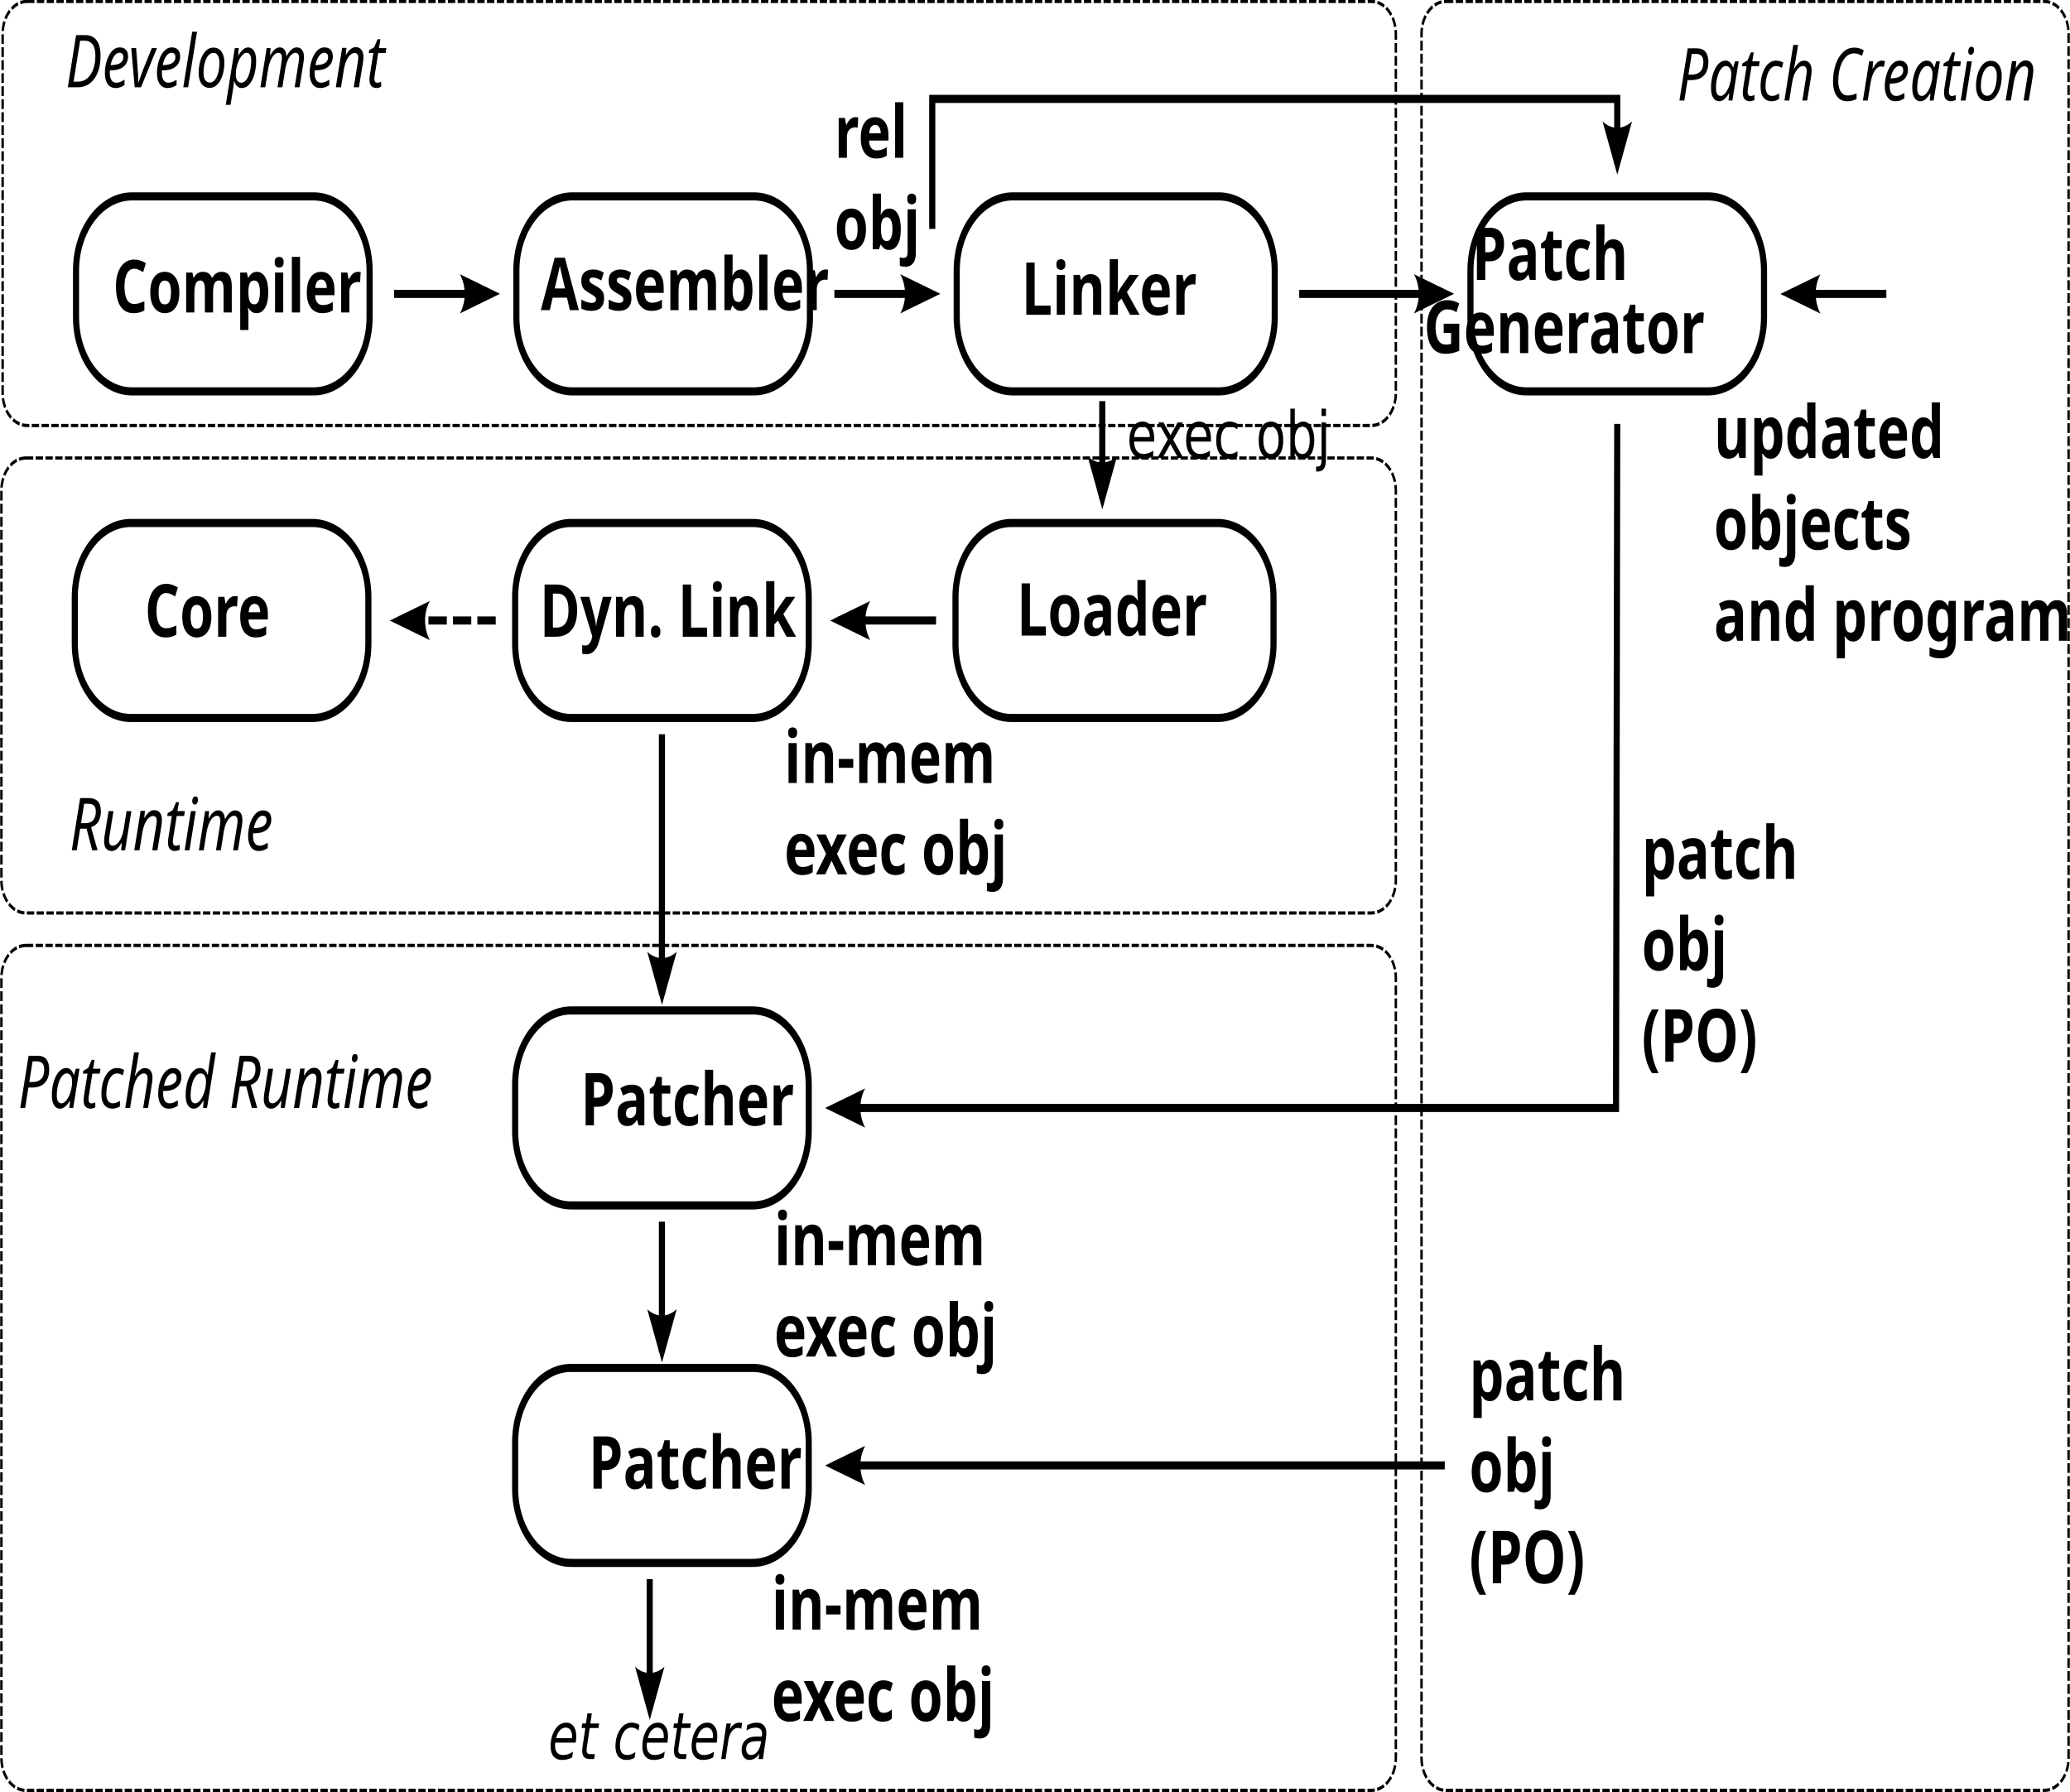
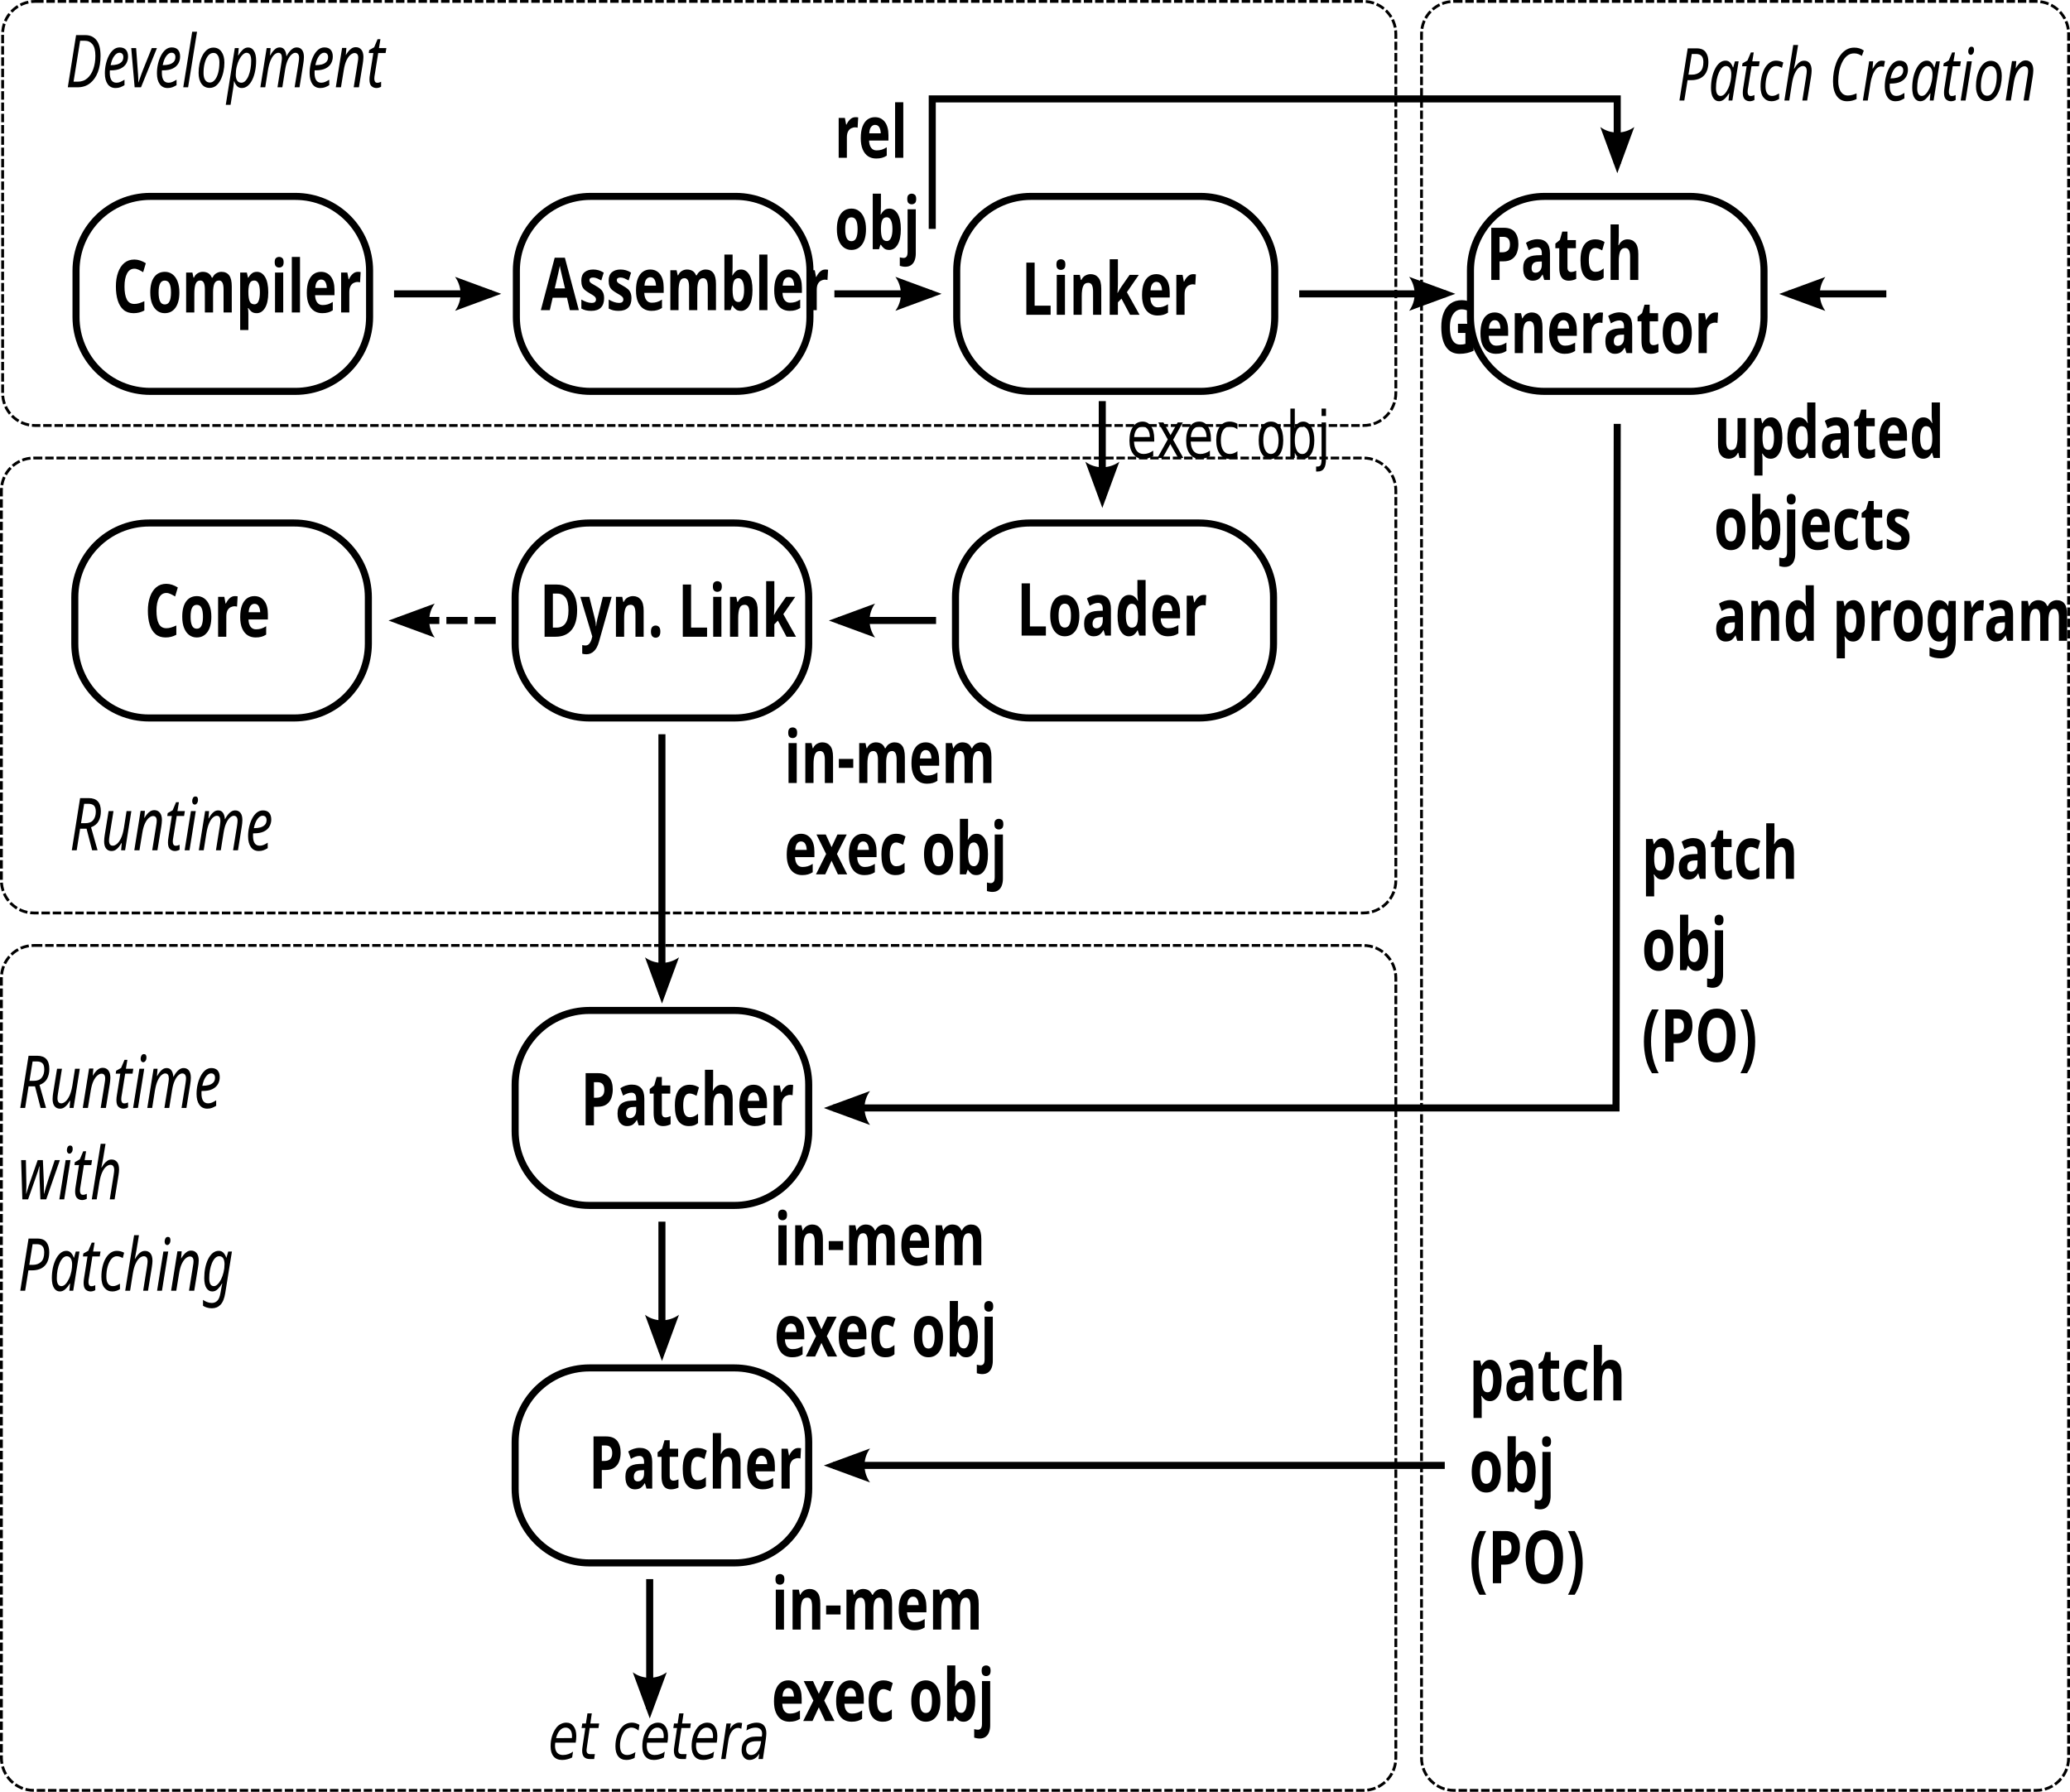
<svg xmlns="http://www.w3.org/2000/svg" width="609.452" height="527.479" id="svg2" version="1.1">
  <defs id="defs4">
    <marker orient="auto" refY="0" refX="0" id="Arrow2Mend" style="overflow:visible">
      <path id="path4203" style="font-size:12px;fill-rule:evenodd;stroke-width:0.625;stroke-linejoin:round" d="M 8.719,4.034 -2.207,0.016 8.719,-4.002 c -1.745,2.372 -1.735,5.617 -6e-7,8.035 z" transform="scale(-0.6,-0.6)" />
    </marker>
    <marker orient="auto" refY="0" refX="0" id="Arrow2Send" style="overflow:visible">
      <path id="path4209" style="font-size:12px;fill-rule:evenodd;stroke-width:0.625;stroke-linejoin:round" d="M 8.719,4.034 -2.207,0.016 8.719,-4.002 c -1.745,2.372 -1.735,5.617 -6e-7,8.035 z" transform="matrix(-0.3,0,0,-0.3,0.69,0)" />
    </marker>
    <marker orient="auto" refY="0" refX="0" id="Arrow2Lend" style="overflow:visible">
      <path id="path4197" style="font-size:12px;fill-rule:evenodd;stroke-width:0.625;stroke-linejoin:round" d="M 8.719,4.034 -2.207,0.016 8.719,-4.002 c -1.745,2.372 -1.735,5.617 -6e-7,8.035 z" transform="matrix(-1.1,0,0,-1.1,-1.1,0)" />
    </marker>
    <marker orient="auto" refY="0" refX="0" id="Arrow1Lend" style="overflow:visible">
      <path id="path4179" d="M 0,0 5,-5 -12.5,0 5,5 0,0 z" style="fill-rule:evenodd;stroke:#000000;stroke-width:1pt;marker-start:none" transform="matrix(-0.8,0,0,-0.8,-10,0)" />
    </marker>
    <marker orient="auto" refY="0" refX="0" id="Arrow2Mend-1" style="overflow:visible">
      <path id="path4203-4" style="font-size:12px;fill-rule:evenodd;stroke-width:0.625;stroke-linejoin:round" d="M 8.719,4.034 -2.207,0.016 8.719,-4.002 c -1.745,2.372 -1.735,5.617 -6e-7,8.035 z" transform="scale(-0.6,-0.6)" />
    </marker>
    <marker orient="auto" refY="0" refX="0" id="Arrow2Mend-0" style="overflow:visible">
      <path id="path4203-1" style="font-size:12px;fill-rule:evenodd;stroke-width:0.625;stroke-linejoin:round" d="M 8.719,4.034 -2.207,0.016 8.719,-4.002 c -1.745,2.372 -1.735,5.617 -6e-7,8.035 z" transform="scale(-0.6,-0.6)" />
    </marker>
    <marker orient="auto" refY="0" refX="0" id="marker5233" style="overflow:visible">
      <path id="path5235" style="font-size:12px;fill-rule:evenodd;stroke-width:0.625;stroke-linejoin:round" d="M 8.719,4.034 -2.207,0.016 8.719,-4.002 c -1.745,2.372 -1.735,5.617 -6e-7,8.035 z" transform="scale(-0.6,-0.6)" />
    </marker>
    <marker orient="auto" refY="0" refX="0" id="Arrow2Mend-4" style="overflow:visible">
      <path id="path4203-6" style="font-size:12px;fill-rule:evenodd;stroke-width:0.625;stroke-linejoin:round" d="M 8.719,4.034 -2.207,0.016 8.719,-4.002 c -1.745,2.372 -1.735,5.617 -6e-7,8.035 z" transform="scale(-0.6,-0.6)" />
    </marker>
    <marker orient="auto" refY="0" refX="0" id="Arrow2Mend-12" style="overflow:visible">
      <path id="path4203-14" style="font-size:12px;fill-rule:evenodd;stroke-width:0.625;stroke-linejoin:round" d="M 8.719,4.034 -2.207,0.016 8.719,-4.002 c -1.745,2.372 -1.735,5.617 -6e-7,8.035 z" transform="scale(-0.6,-0.6)" />
    </marker>
    <marker orient="auto" refY="0" refX="0" id="marker5367" style="overflow:visible">
      <path id="path5369" style="font-size:12px;fill-rule:evenodd;stroke-width:0.625;stroke-linejoin:round" d="M 8.719,4.034 -2.207,0.016 8.719,-4.002 c -1.745,2.372 -1.735,5.617 -6e-7,8.035 z" transform="scale(-0.6,-0.6)" />
    </marker>
    <marker orient="auto" refY="0" refX="0" id="Arrow2Mend-8" style="overflow:visible">
      <path id="path4203-3" style="font-size:12px;fill-rule:evenodd;stroke-width:0.625;stroke-linejoin:round" d="M 8.719,4.034 -2.207,0.016 8.719,-4.002 c -1.745,2.372 -1.735,5.617 -6e-7,8.035 z" transform="scale(-0.6,-0.6)" />
    </marker>
    <marker orient="auto" refY="0" refX="0" id="Arrow2Mend-6" style="overflow:visible">
      <path id="path4203-8" style="font-size:12px;fill-rule:evenodd;stroke-width:0.625;stroke-linejoin:round" d="M 8.719,4.034 -2.207,0.016 8.719,-4.002 c -1.745,2.372 -1.735,5.617 -6e-7,8.035 z" transform="scale(-0.6,-0.6)" />
    </marker>
    <marker orient="auto" refY="0" refX="0" id="Arrow2Mend-63" style="overflow:visible">
      <path id="path4203-65" style="font-size:12px;fill-rule:evenodd;stroke-width:0.625;stroke-linejoin:round" d="M 8.719,4.034 -2.207,0.016 8.719,-4.002 c -1.745,2.372 -1.735,5.617 -6e-7,8.035 z" transform="scale(-0.6,-0.6)" />
    </marker>
    <marker orient="auto" refY="0" refX="0" id="Arrow2Mend-60" style="overflow:visible">
      <path id="path4203-46" style="font-size:12px;fill-rule:evenodd;stroke-width:0.625;stroke-linejoin:round" d="M 8.719,4.034 -2.207,0.016 8.719,-4.002 c -1.745,2.372 -1.735,5.617 -6e-7,8.035 z" transform="scale(-0.6,-0.6)" />
    </marker>
    <marker orient="auto" refY="0" refX="0" id="Arrow2Mend-08" style="overflow:visible">
      <path id="path4203-2" style="font-size:12px;fill-rule:evenodd;stroke-width:0.625;stroke-linejoin:round" d="M 8.719,4.034 -2.207,0.016 8.719,-4.002 c -1.745,2.372 -1.735,5.617 -6e-7,8.035 z" transform="scale(-0.6,-0.6)" />
    </marker>
    <marker orient="auto" refY="0" refX="0" id="Arrow2Mend-41" style="overflow:visible">
      <path id="path4203-64" style="font-size:12px;fill-rule:evenodd;stroke-width:0.625;stroke-linejoin:round" d="M 8.719,4.034 -2.207,0.016 8.719,-4.002 c -1.745,2.372 -1.735,5.617 -6e-7,8.035 z" transform="scale(-0.6,-0.6)" />
    </marker>
    <marker orient="auto" refY="0" refX="0" id="Arrow2Mend-46" style="overflow:visible">
      <path id="path4203-11" style="font-size:12px;fill-rule:evenodd;stroke-width:0.625;stroke-linejoin:round" d="M 8.719,4.034 -2.207,0.016 8.719,-4.002 c -1.745,2.372 -1.735,5.617 -6e-7,8.035 z" transform="scale(-0.6,-0.6)" />
    </marker>
    <marker orient="auto" refY="0" refX="0" id="Arrow2Mend-15" style="overflow:visible">
      <path id="path4203-7" style="font-size:12px;fill-rule:evenodd;stroke-width:0.625;stroke-linejoin:round" d="M 8.719,4.034 -2.207,0.016 8.719,-4.002 c -1.745,2.372 -1.735,5.617 -6e-7,8.035 z" transform="scale(-0.6,-0.6)" />
    </marker>
  </defs>
  <g id="layer1" transform="translate(41.41505,-526.2981)">
-     <g id="g6827" transform="matrix(0.3601312,0,0,0.4783369,-26.23462,549.5001)">
-       <rect ry="45.714" y="72.362" x="20" height="120" width="240" id="rect2818" style="fill:none;stroke:#000000;stroke-width:5;stroke-linecap:butt;stroke-linejoin:miter;stroke-miterlimit:4;stroke-opacity:1;stroke-dasharray:none" />
-       <text id="text3592" y="143.791" x="50" style="font-size:45px;font-style:normal;font-variant:normal;font-weight:bold;font-stretch:normal;text-align:start;line-height:100%;writing-mode:lr-tb;text-anchor:start;fill:#000000;fill-opacity:1;stroke:none;font-family:cmr10;-inkscape-font-specification:cmr10 Bold" xml:space="preserve">
-         <tspan y="143.791" x="50" id="tspan3594">Compiler</tspan>
-       </text>
-       <rect ry="45.714" y="72.362" x="380" height="120" width="240" id="rect2818-4" style="fill:none;stroke:#000000;stroke-width:5;stroke-linecap:butt;stroke-linejoin:miter;stroke-miterlimit:4;stroke-opacity:1;stroke-dasharray:none" />
-       <text id="text3592-8" y="142.362" x="400" style="font-size:45px;font-style:normal;font-variant:normal;font-weight:bold;font-stretch:normal;text-align:start;line-height:100%;writing-mode:lr-tb;text-anchor:start;fill:#000000;fill-opacity:1;stroke:none;font-family:cmr10;-inkscape-font-specification:cmr10 Bold" xml:space="preserve">
-         <tspan y="142.362" x="400" id="tspan3594-4">Assembler</tspan>
-       </text>
-       <rect ry="45.714" y="72.362" x="740" height="120" width="260" id="rect2818-4-5" style="fill:none;stroke:#000000;stroke-width:5;stroke-linecap:butt;stroke-linejoin:miter;stroke-miterlimit:4;stroke-opacity:1;stroke-dasharray:none" />
-       <text id="text3592-8-4" y="145.219" x="792.857" style="font-size:45px;font-style:normal;font-variant:normal;font-weight:bold;font-stretch:normal;text-align:start;line-height:100%;writing-mode:lr-tb;text-anchor:start;fill:#000000;fill-opacity:1;stroke:none;font-family:cmr10;-inkscape-font-specification:cmr10 Bold" xml:space="preserve">
-         <tspan y="145.219" x="792.857" id="tspan3594-4-9">Linker</tspan>
-       </text>
-       <path id="path4171" d="m 280,132.362 c 80,0 80,0 80,0" style="fill:none;stroke:#000000;stroke-width:5;stroke-linecap:butt;stroke-linejoin:miter;stroke-miterlimit:4;stroke-opacity:1;stroke-dasharray:none;marker-end:url(#Arrow2Mend)" />
-       <path id="path4171-9" d="m 640,132.362 c 80,0 80,0 80,0" style="fill:none;stroke:#000000;stroke-width:5;stroke-linecap:butt;stroke-linejoin:miter;stroke-miterlimit:4;stroke-opacity:1;stroke-dasharray:none;marker-end:url(#Arrow2Mend)" />
-       <rect ry="45.714" y="273.362" x="19" height="120" width="240" id="rect2818-6" style="fill:none;stroke:#000000;stroke-width:5;stroke-linecap:butt;stroke-linejoin:miter;stroke-miterlimit:4;stroke-opacity:1;stroke-dasharray:none" />
-       <text id="text3592-0" y="343.362" x="76.143" style="font-size:45px;font-style:normal;font-variant:normal;font-weight:bold;font-stretch:normal;text-align:start;line-height:100%;writing-mode:lr-tb;text-anchor:start;fill:#000000;fill-opacity:1;stroke:none;font-family:cmr10;-inkscape-font-specification:cmr10 Bold" xml:space="preserve">
-         <tspan y="343.362" x="76.143" id="tspan3594-2">Core</tspan>
-       </text>
-       <rect ry="45.714" y="273.362" x="379" height="120" width="240" id="rect2818-4-8" style="fill:none;stroke:#000000;stroke-width:5;stroke-linecap:butt;stroke-linejoin:miter;stroke-miterlimit:4;stroke-opacity:1;stroke-dasharray:none" />
-       <text id="text3592-8-8" y="343.362" x="399" style="font-size:45px;font-style:normal;font-variant:normal;font-weight:bold;font-stretch:normal;text-align:start;line-height:100%;writing-mode:lr-tb;text-anchor:start;fill:#000000;fill-opacity:1;stroke:none;font-family:cmr10;-inkscape-font-specification:cmr10 Bold" xml:space="preserve">
-         <tspan y="343.362" x="399" id="tspan3594-4-4">Dyn. Link</tspan>
-       </text>
-       <rect ry="45.714" y="273.362" x="739" height="120" width="260" id="rect2818-4-5-9" style="fill:none;stroke:#000000;stroke-width:5;stroke-linecap:butt;stroke-linejoin:miter;stroke-miterlimit:4;stroke-opacity:1;stroke-dasharray:none" />
-       <text id="text3592-8-4-8" y="342.648" x="789" style="font-size:45px;font-style:normal;font-variant:normal;font-weight:bold;font-stretch:normal;text-align:start;line-height:100%;writing-mode:lr-tb;text-anchor:start;fill:#000000;fill-opacity:1;stroke:none;font-family:cmr10;-inkscape-font-specification:cmr10 Bold" xml:space="preserve">
-         <tspan y="342.648" x="789" id="tspan3594-4-9-3">Loader</tspan>
-       </text>
-       <path id="path4171-4" d="m 363.122,333.362 c -80,0 -80,0 -80,0" style="fill:none;stroke:#000000;stroke-width:5;stroke-linecap:butt;stroke-linejoin:miter;stroke-miterlimit:4;stroke-opacity:1;stroke-dasharray:15, 5;stroke-dashoffset:0;marker-end:url(#Arrow2Mend)" />
-       <path id="path4171-9-4" d="m 723.122,333.362 c -80,0 -80,0 -80,0" style="fill:none;stroke:#000000;stroke-width:5;stroke-linecap:butt;stroke-linejoin:miter;stroke-miterlimit:4;stroke-opacity:1;stroke-dasharray:none;marker-end:url(#Arrow2Mend)" />
-       <text id="text5285" y="-7.638" x="640" style="font-size:45px;font-style:normal;font-variant:normal;font-weight:bold;font-stretch:normal;text-align:start;line-height:125%;writing-mode:lr-tb;text-anchor:start;fill:#000000;fill-opacity:1;stroke:none;font-family:cmr10;-inkscape-font-specification:cmr10 Medium" xml:space="preserve">
-         <tspan y="-7.638" x="640" id="tspan5287" />
-         <tspan id="tspan5289" y="48.612" x="640">rel</tspan>
-         <tspan id="tspan5291" y="104.862" x="640">obj</tspan>
-       </text>
-       <text id="text5321" y="233.362" x="879" style="font-size:40px;font-style:normal;font-weight:normal;fill:#000000;fill-opacity:1;stroke:none;font-family:Bitstream Vera Sans" xml:space="preserve">
-         <tspan y="233.362" x="879" id="tspan5323">exec obj</tspan>
-       </text>
-       <text id="text5325" y="433.362" x="599" style="font-size:45px;font-style:normal;font-variant:normal;font-weight:bold;font-stretch:normal;text-align:start;line-height:125%;writing-mode:lr-tb;text-anchor:start;fill:#000000;fill-opacity:1;stroke:none;font-family:cmr10;-inkscape-font-specification:cmr10 Medium" xml:space="preserve">
-         <tspan y="433.362" x="599" id="tspan5327">in-mem</tspan>
-         <tspan id="tspan5331" y="489.612" x="599">exec obj</tspan>
-       </text>
-       <rect ry="20" y="-47.638" x="-40" height="261" width="1139" id="rect5341" style="fill:none;stroke:#000000;stroke-width:2;stroke-miterlimit:4;stroke-opacity:1;stroke-dasharray:6, 2;stroke-dashoffset:0" />
-       <rect ry="20" y="233.362" x="-41" height="280" width="1140" id="rect5343" style="fill:none;stroke:#000000;stroke-width:2;stroke-miterlimit:4;stroke-opacity:1;stroke-dasharray:6, 2;stroke-dashoffset:0" />
-       <text id="text5345" y="5.219" x="11.429" style="font-size:45px;font-style:italic;font-variant:normal;font-weight:normal;font-stretch:normal;text-align:start;line-height:100%;writing-mode:lr-tb;text-anchor:start;fill:#000000;fill-opacity:1;stroke:none;font-family:cmr10;-inkscape-font-specification:cmr10 Italic" xml:space="preserve">
-         <tspan y="5.219" x="11.429" id="tspan5347">Development</tspan>
-       </text>
-       <text id="text5349" y="474.791" x="14.714" style="font-size:45px;font-style:italic;font-variant:normal;font-weight:normal;font-stretch:normal;text-align:start;line-height:125%;writing-mode:lr-tb;text-anchor:start;fill:#000000;fill-opacity:1;stroke:none;font-family:cmr10;-inkscape-font-specification:cmr10 Italic" xml:space="preserve">
-         <tspan y="474.791" x="14.714" id="tspan5351">Runtime</tspan>
-       </text>
-       <rect ry="20" y="533.362" x="-41" height="520" width="1140" id="rect5343-7" style="fill:none;stroke:#000000;stroke-width:2;stroke-miterlimit:4;stroke-opacity:1;stroke-dasharray:6, 2;stroke-dashoffset:0" />
-       <text id="text5349-4" y="633.362" x="-27.429" style="font-size:45px;font-style:italic;font-variant:normal;font-weight:normal;font-stretch:normal;text-align:start;line-height:125%;writing-mode:lr-tb;text-anchor:start;fill:#000000;fill-opacity:1;stroke:none;font-family:cmr10;-inkscape-font-specification:cmr10 Italic" xml:space="preserve">
-         <tspan y="633.362" x="-27.429" id="tspan5351-6">Patched Runtime</tspan>
-       </text>
-       <rect ry="45.714" y="573.362" x="379" height="120" width="240" id="rect2818-4-8-4" style="fill:none;stroke:#000000;stroke-width:5;stroke-linecap:butt;stroke-linejoin:miter;stroke-miterlimit:4;stroke-opacity:1;stroke-dasharray:none" />
-       <text id="text3592-8-8-4" y="644.076" x="432.571" style="font-size:45px;font-style:normal;font-variant:normal;font-weight:bold;font-stretch:normal;text-align:start;line-height:100%;writing-mode:lr-tb;text-anchor:start;fill:#000000;fill-opacity:1;stroke:none;font-family:cmr10;-inkscape-font-specification:cmr10 Bold" xml:space="preserve">
-         <tspan y="644.076" x="432.571" id="tspan3594-4-4-0">Patcher</tspan>
-       </text>
-       <path id="path4171-9-3-3" d="m 499,403.362 c 0,80 0,160 0,160" style="fill:none;stroke:#000000;stroke-width:5;stroke-linecap:butt;stroke-linejoin:miter;stroke-miterlimit:4;stroke-opacity:1;stroke-dasharray:none;marker-end:url(#Arrow2Mend)" />
-       <rect ry="45.714" y="793.362" x="379" height="120" width="240" id="rect2818-4-8-4-5" style="fill:none;stroke:#000000;stroke-width:5;stroke-linecap:butt;stroke-linejoin:miter;stroke-miterlimit:4;stroke-opacity:1;stroke-dasharray:none" />
-       <text id="text3592-8-8-4-6" y="867.648" x="439" style="font-size:45px;font-style:normal;font-variant:normal;font-weight:bold;font-stretch:normal;text-align:start;line-height:100%;writing-mode:lr-tb;text-anchor:start;fill:#000000;fill-opacity:1;stroke:none;font-family:cmr10;-inkscape-font-specification:cmr10 Bold" xml:space="preserve">
-         <tspan y="867.648" x="439" id="tspan3594-4-4-0-9">Patcher</tspan>
-       </text>
-       <path id="path4171-9-3-5" d="m 499,703.362 c 0,80 0,80 0,80" style="fill:none;stroke:#000000;stroke-width:5;stroke-linecap:butt;stroke-linejoin:miter;stroke-miterlimit:4;stroke-opacity:1;stroke-dasharray:none;marker-end:url(#Arrow2Mend)" />
-       <text id="text5325-7" y="730.112" x="590.727" style="font-size:45px;font-style:normal;font-variant:normal;font-weight:bold;font-stretch:normal;text-align:start;line-height:125%;writing-mode:lr-tb;text-anchor:start;fill:#000000;fill-opacity:1;stroke:none;font-family:cmr10;-inkscape-font-specification:cmr10 Medium" xml:space="preserve">
-         <tspan y="730.112" x="590.727" id="tspan5327-4">in-mem</tspan>
-         <tspan id="tspan5331-3" y="786.362" x="590.727">exec obj</tspan>
-       </text>
-       <text id="text5325-3" y="954.397" x="588.584" style="font-size:45px;font-style:normal;font-variant:normal;font-weight:bold;font-stretch:normal;text-align:start;line-height:125%;writing-mode:lr-tb;text-anchor:start;fill:#000000;fill-opacity:1;stroke:none;font-family:cmr10;-inkscape-font-specification:cmr10 Medium" xml:space="preserve">
-         <tspan y="954.397" x="588.584" id="tspan5327-9">in-mem</tspan>
-         <tspan id="tspan5331-6" y="1010.647" x="588.584">exec obj</tspan>
-       </text>
-       <path id="path4171-9-3-5-6" d="m 489,923.362 c 0,80 0,80 0,80" style="fill:none;stroke:#000000;stroke-width:5;stroke-linecap:butt;stroke-linejoin:miter;stroke-miterlimit:4;stroke-opacity:1;stroke-dasharray:none;marker-end:url(#Arrow2Mend)" />
-       <text id="text5634" y="1034.076" x="406.143" style="font-size:40px;font-style:normal;font-weight:normal;fill:#000000;fill-opacity:1;stroke:none;font-family:Bitstream Vera Sans" xml:space="preserve">
-         <tspan style="font-style:italic;-inkscape-font-specification:'01 DigitMono Italic'" y="1034.076" x="406.143" id="tspan5636">et cetera</tspan>
-       </text>
-       <rect ry="20" y="-47.638" x="1120" height="1101" width="529" id="rect5341-5" style="fill:none;stroke:#000000;stroke-width:2;stroke-miterlimit:4;stroke-opacity:1;stroke-dasharray:6, 2;stroke-dashoffset:0" />
-       <path id="path4171-9-6" d="m 1020,132.362 c 80,0 120,0 120,0" style="fill:none;stroke:#000000;stroke-width:5;stroke-linecap:butt;stroke-linejoin:miter;stroke-miterlimit:4;stroke-opacity:1;stroke-dasharray:none;marker-end:url(#Arrow2Mend)" />
-       <rect ry="45.714" y="72.362" x="1160" height="120" width="240" id="rect2818-4-8-4-7" style="fill:none;stroke:#000000;stroke-width:5;stroke-linecap:butt;stroke-linejoin:miter;stroke-miterlimit:4;stroke-opacity:1;stroke-dasharray:none" />
-       <text id="text3592-8-8-4-0" y="123.791" x="1277.744" style="font-size:45px;font-style:normal;font-variant:normal;font-weight:bold;font-stretch:normal;text-align:center;line-height:100%;writing-mode:lr-tb;text-anchor:middle;fill:#000000;fill-opacity:1;stroke:none;font-family:cmr10;-inkscape-font-specification:cmr10 Bold" xml:space="preserve">
-         <tspan y="123.791" x="1277.744" id="tspan3594-4-4-0-6">Patch</tspan>
-         <tspan id="tspan6212" y="168.791" x="1277.744">Generator</tspan>
-       </text>
-       <path id="path5746" d="m 720,92.362 0,-80 560,0 0,40" style="fill:none;stroke:#000000;stroke-width:5;stroke-linecap:butt;stroke-linejoin:miter;stroke-miterlimit:4;stroke-opacity:1;stroke-dasharray:none;marker-end:url(#Arrow2Mend-08)" />
-       <text id="text5988" y="233.362" x="1359" style="font-size:45px;font-style:normal;font-variant:normal;font-weight:bold;font-stretch:normal;text-align:start;line-height:125%;writing-mode:lr-tb;text-anchor:start;fill:#000000;fill-opacity:1;stroke:none;font-family:cmr10;-inkscape-font-specification:cmr10 Medium" xml:space="preserve">
-         <tspan y="233.362" x="1359" id="tspan5990">updated</tspan>
-         <tspan id="tspan5992" y="289.612" x="1359">objects</tspan>
-         <tspan id="tspan5994" y="345.862" x="1359">and programs</tspan>
-       </text>
-       <path id="path5996" d="m 1500,132.362 -80,0" style="fill:none;stroke:#000000;stroke-width:5;stroke-linecap:butt;stroke-linejoin:miter;stroke-miterlimit:4;stroke-opacity:1;stroke-dasharray:none;marker-end:url(#Arrow2Mend-41)" />
-       <path id="path6214" d="m 1280,212.362 -1,421 -640,0" style="fill:none;stroke:#000000;stroke-width:5;stroke-linecap:butt;stroke-linejoin:miter;stroke-miterlimit:4;stroke-opacity:1;stroke-dasharray:none;marker-end:url(#Arrow2Mend-41)" />
-       <text id="text6430" y="492.362" x="1300" style="font-size:45px;font-style:normal;font-variant:normal;font-weight:bold;font-stretch:normal;text-align:start;line-height:125%;writing-mode:lr-tb;text-anchor:start;fill:#000000;fill-opacity:1;stroke:none;font-family:cmr10;-inkscape-font-specification:cmr10 Medium" xml:space="preserve">
-         <tspan y="492.362" x="1300" id="tspan6432">patch</tspan>
-         <tspan id="tspan6436" y="548.612" x="1300">obj</tspan>
-         <tspan id="tspan6440" y="604.862" x="1300">(PO)</tspan>
-       </text>
-       <text id="text6430-9" y="813.362" x="1159" style="font-size:45px;font-style:normal;font-variant:normal;font-weight:bold;font-stretch:normal;text-align:start;line-height:125%;writing-mode:lr-tb;text-anchor:start;fill:#000000;fill-opacity:1;stroke:none;font-family:cmr10;-inkscape-font-specification:cmr10 Medium" xml:space="preserve">
-         <tspan y="813.362" x="1159" id="tspan6432-1">patch</tspan>
-         <tspan id="tspan6436-8" y="869.612" x="1159">obj</tspan>
-         <tspan id="tspan6440-2" y="925.862" x="1159">(PO)</tspan>
-       </text>
-       <path id="path4171-9-4-6" d="m 1139,853.362 c -80,0 -500,0 -500,0" style="fill:none;stroke:#000000;stroke-width:5;stroke-linecap:butt;stroke-linejoin:miter;stroke-miterlimit:4;stroke-opacity:1;stroke-dasharray:none;marker-end:url(#Arrow2Mend)" />
-       <text id="text5345-5" y="13.362" x="1329" style="font-size:45px;font-style:italic;font-variant:normal;font-weight:normal;font-stretch:normal;text-align:start;line-height:125%;writing-mode:lr-tb;text-anchor:start;fill:#000000;fill-opacity:1;stroke:none;font-family:cmr10;-inkscape-font-specification:cmr10 Italic" xml:space="preserve">
-         <tspan y="13.362" x="1329" id="tspan5347-5">Patch Creation</tspan>
-       </text>
-       <path id="path4171-9-0" d="m 859,198.362 c 0,10 0,60 0,60" style="fill:none;stroke:#000000;stroke-width:5;stroke-linecap:butt;stroke-linejoin:miter;stroke-miterlimit:4;stroke-opacity:1;stroke-dasharray:none;marker-end:url(#Arrow2Mend)" />
-     </g>
+     <rect style="fill:none;stroke:#000000;stroke-width:2.075;stroke-linecap:butt;stroke-linejoin:miter;stroke-miterlimit:4;stroke-opacity:1;stroke-dasharray:none" id="rect2818" width="86.431" height="57.4" x="-19.032" y="584.114" ry="21.867" />
+     <text xml:space="preserve" style="font-size:18.677px;font-style:normal;font-variant:normal;font-weight:bold;font-stretch:normal;text-align:start;line-height:100%;writing-mode:lr-tb;text-anchor:start;fill:#000000;fill-opacity:1;stroke:none;font-family:cmr10;-inkscape-font-specification:cmr10 Bold" x="-9.483" y="536.474" id="text3592" transform="scale(0.8676876,1.152489)">
+       <tspan id="tspan3594" x="-9.483" y="536.474">Compiler</tspan>
+     </text>
+     <rect style="fill:none;stroke:#000000;stroke-width:2.075;stroke-linecap:butt;stroke-linejoin:miter;stroke-miterlimit:4;stroke-opacity:1;stroke-dasharray:none" id="rect2818-4" width="86.431" height="57.4" x="110.615" y="584.114" ry="21.867" />
+     <text xml:space="preserve" style="font-size:18.677px;font-style:normal;font-variant:normal;font-weight:bold;font-stretch:normal;text-align:start;line-height:100%;writing-mode:lr-tb;text-anchor:start;fill:#000000;fill-opacity:1;stroke:none;font-family:cmr10;-inkscape-font-specification:cmr10 Bold" x="135.784" y="535.881" id="text3592-8" transform="scale(0.8676876,1.152489)">
+       <tspan id="tspan3594-4" x="135.784" y="535.881">Assembler</tspan>
+     </text>
+     <rect style="fill:none;stroke:#000000;stroke-width:2.075;stroke-linecap:butt;stroke-linejoin:miter;stroke-miterlimit:4;stroke-opacity:1;stroke-dasharray:none" id="rect2818-4-5" width="93.634" height="57.4" x="240.262" y="584.114" ry="21.867" />
+     <text xml:space="preserve" style="font-size:18.677px;font-style:normal;font-variant:normal;font-weight:bold;font-stretch:normal;text-align:start;line-height:100%;writing-mode:lr-tb;text-anchor:start;fill:#000000;fill-opacity:1;stroke:none;font-family:cmr10;-inkscape-font-specification:cmr10 Bold" x="298.838" y="537.067" id="text3592-8-4" transform="scale(0.8676876,1.152489)">
+       <tspan id="tspan3594-4-9" x="298.838" y="537.067">Linker</tspan>
+     </text>
+     <path style="fill:none;stroke:#000000;stroke-width:2.075;stroke-linecap:butt;stroke-linejoin:miter;stroke-miterlimit:4;stroke-opacity:1;stroke-dasharray:none;marker-end:url(#Arrow2Mend)" d="m 74.602,612.814 c 28.81,0 28.81,0 28.81,0" id="path4171" />
+     <path style="fill:none;stroke:#000000;stroke-width:2.075;stroke-linecap:butt;stroke-linejoin:miter;stroke-miterlimit:4;stroke-opacity:1;stroke-dasharray:none;marker-end:url(#Arrow2Mend)" d="m 204.249,612.814 c 28.81,0 28.81,0 28.81,0" id="path4171-9" />
+     <rect style="fill:none;stroke:#000000;stroke-width:2.075;stroke-linecap:butt;stroke-linejoin:miter;stroke-miterlimit:4;stroke-opacity:1;stroke-dasharray:none" id="rect2818-6" width="86.431" height="57.4" x="-19.392" y="680.259" ry="21.867" />
+     <text xml:space="preserve" style="font-size:18.677px;font-style:normal;font-variant:normal;font-weight:bold;font-stretch:normal;text-align:start;line-height:100%;writing-mode:lr-tb;text-anchor:start;fill:#000000;fill-opacity:1;stroke:none;font-family:cmr10;-inkscape-font-specification:cmr10 Bold" x="1.368" y="619.306" id="text3592-0" transform="scale(0.8676876,1.152489)">
+       <tspan id="tspan3594-2" x="1.368" y="619.306">Core</tspan>
+     </text>
+     <rect style="fill:none;stroke:#000000;stroke-width:2.075;stroke-linecap:butt;stroke-linejoin:miter;stroke-miterlimit:4;stroke-opacity:1;stroke-dasharray:none" id="rect2818-4-8" width="86.431" height="57.4" x="110.255" y="680.259" ry="21.867" />
+     <text xml:space="preserve" style="font-size:18.677px;font-style:normal;font-variant:normal;font-weight:bold;font-stretch:normal;text-align:start;line-height:100%;writing-mode:lr-tb;text-anchor:start;fill:#000000;fill-opacity:1;stroke:none;font-family:cmr10;-inkscape-font-specification:cmr10 Bold" x="135.369" y="619.306" id="text3592-8-8" transform="scale(0.8676876,1.152489)">
+       <tspan id="tspan3594-4-4" x="135.369" y="619.306">Dyn. Link</tspan>
+     </text>
+     <rect style="fill:none;stroke:#000000;stroke-width:2.075;stroke-linecap:butt;stroke-linejoin:miter;stroke-miterlimit:4;stroke-opacity:1;stroke-dasharray:none" id="rect2818-4-5-9" width="93.634" height="57.4" x="239.902" y="680.259" ry="21.867" />
+     <text xml:space="preserve" style="font-size:18.677px;font-style:normal;font-variant:normal;font-weight:bold;font-stretch:normal;text-align:start;line-height:100%;writing-mode:lr-tb;text-anchor:start;fill:#000000;fill-opacity:1;stroke:none;font-family:cmr10;-inkscape-font-specification:cmr10 Bold" x="297.237" y="619.009" id="text3592-8-4-8" transform="scale(0.8676876,1.152489)">
+       <tspan id="tspan3594-4-9-3" x="297.237" y="619.009">Loader</tspan>
+     </text>
+     <path style="fill:none;stroke:#000000;stroke-width:2.075;stroke-linecap:butt;stroke-linejoin:miter;stroke-miterlimit:4;stroke-opacity:1;stroke-dasharray:6.226, 2.075;stroke-dashoffset:0;marker-end:url(#Arrow2Mend)" d="m 104.537,708.96 c -28.81,0 -28.81,0 -28.81,0" id="path4171-4" />
+     <path style="fill:none;stroke:#000000;stroke-width:2.075;stroke-linecap:butt;stroke-linejoin:miter;stroke-miterlimit:4;stroke-opacity:1;stroke-dasharray:none;marker-end:url(#Arrow2Mend)" d="m 234.184,708.96 c -28.81,0 -28.81,0 -28.81,0" id="path4171-9-4" />
+     <text xml:space="preserve" style="font-size:18.677px;font-style:normal;font-variant:normal;font-weight:bold;font-stretch:normal;text-align:start;line-height:125%;writing-mode:lr-tb;text-anchor:start;fill:#000000;fill-opacity:1;stroke:none;font-family:cmr10;-inkscape-font-specification:cmr10 Medium" x="235.395" y="473.624" id="text5285" transform="scale(0.8676876,1.152489)">
+       <tspan id="tspan5287" x="235.395" y="473.624" />
+       <tspan x="235.395" y="496.971" id="tspan5289">rel</tspan>
+       <tspan x="235.395" y="520.317" id="tspan5291">obj</tspan>
+     </text>
+     <text xml:space="preserve" style="font-size:16.602px;font-style:normal;font-weight:normal;fill:#000000;fill-opacity:1;stroke:none;font-family:Bitstream Vera Sans" x="334.591" y="573.651" id="text5321" transform="scale(0.8676876,1.152489)">
+       <tspan id="tspan5323" x="334.591" y="573.651">exec obj</tspan>
+     </text>
+     <text xml:space="preserve" style="font-size:18.677px;font-style:normal;font-variant:normal;font-weight:bold;font-stretch:normal;text-align:start;line-height:125%;writing-mode:lr-tb;text-anchor:start;fill:#000000;fill-opacity:1;stroke:none;font-family:cmr10;-inkscape-font-specification:cmr10 Medium" x="218.378" y="656.66" id="text5325" transform="scale(0.8676876,1.152489)">
+       <tspan id="tspan5327" x="218.378" y="656.66">in-mem</tspan>
+       <tspan x="218.378" y="680.007" id="tspan5331">exec obj</tspan>
+     </text>
+     <rect style="fill:none;stroke:#000000;stroke-width:0.83;stroke-miterlimit:4;stroke-opacity:1;stroke-dasharray:2.49, 0.83;stroke-dashoffset:0" id="rect5341" width="410.189" height="124.846" x="-40.64" y="526.713" ry="9.567" />
+     <rect style="fill:none;stroke:#000000;stroke-width:0.83;stroke-miterlimit:4;stroke-opacity:1;stroke-dasharray:2.49, 0.83;stroke-dashoffset:0" id="rect5343" width="410.55" height="133.934" x="-41" y="661.126" ry="9.567" />
+     <text xml:space="preserve" style="font-size:18.677px;font-style:italic;font-variant:normal;font-weight:normal;font-stretch:normal;text-align:start;line-height:100%;writing-mode:lr-tb;text-anchor:start;fill:#000000;fill-opacity:1;stroke:none;font-family:cmr10;-inkscape-font-specification:cmr10 Italic" x="-25.492" y="478.961" id="text5345" transform="scale(0.8676876,1.152489)">
+       <tspan id="tspan5347" x="-25.492" y="478.961">Development</tspan>
+     </text>
+     <text xml:space="preserve" style="font-size:18.677px;font-style:italic;font-variant:normal;font-weight:normal;font-stretch:normal;text-align:start;line-height:125%;writing-mode:lr-tb;text-anchor:start;fill:#000000;fill-opacity:1;stroke:none;font-family:cmr10;-inkscape-font-specification:cmr10 Italic" x="-24.128" y="673.855" id="text5349" transform="scale(0.8676876,1.152489)">
+       <tspan id="tspan5351" x="-24.128" y="673.855">Runtime</tspan>
+     </text>
+     <rect style="fill:none;stroke:#000000;stroke-width:0.83;stroke-miterlimit:4;stroke-opacity:1;stroke-dasharray:2.49, 0.83;stroke-dashoffset:0" id="rect5343-7" width="410.55" height="248.735" x="-41" y="804.627" ry="9.567" />
+     <text xml:space="preserve" style="font-size:18.677px;font-style:italic;font-variant:normal;font-weight:normal;font-stretch:normal;text-align:start;line-height:125%;writing-mode:lr-tb;text-anchor:start;fill:#000000;fill-opacity:1;stroke:none;font-family:cmr10;-inkscape-font-specification:cmr10 Italic" x="-41.619" y="739.67" id="text5349-4" transform="scale(0.8676876,1.152489)">
+       <tspan id="tspan5351-6" x="-41.619" y="739.67">Runtime</tspan>
+       <tspan x="-41.619" y="763.016" id="tspan3046">with</tspan>
+       <tspan x="-41.619" y="786.362" id="tspan3048">Patching</tspan>
+     </text>
+     <rect style="fill:none;stroke:#000000;stroke-width:2.075;stroke-linecap:butt;stroke-linejoin:miter;stroke-miterlimit:4;stroke-opacity:1;stroke-dasharray:none" id="rect2818-4-8-4" width="86.431" height="57.4" x="110.255" y="823.76" ry="21.867" />
+     <text xml:space="preserve" style="font-size:18.677px;font-style:normal;font-variant:normal;font-weight:bold;font-stretch:normal;text-align:start;line-height:100%;writing-mode:lr-tb;text-anchor:start;fill:#000000;fill-opacity:1;stroke:none;font-family:cmr10;-inkscape-font-specification:cmr10 Bold" x="149.302" y="744.117" id="text3592-8-8-4" transform="scale(0.8676876,1.152489)">
+       <tspan id="tspan3594-4-4-0" x="149.302" y="744.117">Patcher</tspan>
+     </text>
+     <path style="fill:none;stroke:#000000;stroke-width:2.075;stroke-linecap:butt;stroke-linejoin:miter;stroke-miterlimit:4;stroke-opacity:1;stroke-dasharray:none;marker-end:url(#Arrow2Mend)" d="m 153.471,742.443 c 0,38.267 0,76.534 0,76.534" id="path4171-9-3-3" />
+     <rect style="fill:none;stroke:#000000;stroke-width:2.075;stroke-linecap:butt;stroke-linejoin:miter;stroke-miterlimit:4;stroke-opacity:1;stroke-dasharray:none" id="rect2818-4-8-4-5" width="86.431" height="57.4" x="110.255" y="928.995" ry="21.867" />
+     <text xml:space="preserve" style="font-size:18.677px;font-style:normal;font-variant:normal;font-weight:bold;font-stretch:normal;text-align:start;line-height:100%;writing-mode:lr-tb;text-anchor:start;fill:#000000;fill-opacity:1;stroke:none;font-family:cmr10;-inkscape-font-specification:cmr10 Bold" x="151.971" y="836.909" id="text3592-8-8-4-6" transform="scale(0.8676876,1.152489)">
+       <tspan id="tspan3594-4-4-0-9" x="151.971" y="836.909">Patcher</tspan>
+     </text>
+     <path style="fill:none;stroke:#000000;stroke-width:2.075;stroke-linecap:butt;stroke-linejoin:miter;stroke-miterlimit:4;stroke-opacity:1;stroke-dasharray:none;marker-end:url(#Arrow2Mend)" d="m 153.471,885.944 c 0,38.267 0,38.267 0,38.267" id="path4171-9-3-5" />
+     <text xml:space="preserve" style="font-size:18.677px;font-style:normal;font-variant:normal;font-weight:bold;font-stretch:normal;text-align:start;line-height:125%;writing-mode:lr-tb;text-anchor:start;fill:#000000;fill-opacity:1;stroke:none;font-family:cmr10;-inkscape-font-specification:cmr10 Medium" x="214.944" y="779.825" id="text5325-7" transform="scale(0.8676876,1.152489)">
+       <tspan id="tspan5327-4" x="214.944" y="779.825">in-mem</tspan>
+       <tspan x="214.944" y="803.172" id="tspan5331-3">exec obj</tspan>
+     </text>
+     <text xml:space="preserve" style="font-size:18.677px;font-style:normal;font-variant:normal;font-weight:bold;font-stretch:normal;text-align:start;line-height:125%;writing-mode:lr-tb;text-anchor:start;fill:#000000;fill-opacity:1;stroke:none;font-family:cmr10;-inkscape-font-specification:cmr10 Medium" x="214.055" y="872.914" id="text5325-3" transform="scale(0.8676876,1.152489)">
+       <tspan id="tspan5327-9" x="214.055" y="872.914">in-mem</tspan>
+       <tspan x="214.055" y="896.261" id="tspan5331-6">exec obj</tspan>
+     </text>
+     <path style="fill:none;stroke:#000000;stroke-width:2.075;stroke-linecap:butt;stroke-linejoin:miter;stroke-miterlimit:4;stroke-opacity:1;stroke-dasharray:none;marker-end:url(#Arrow2Mend)" d="m 149.87,991.178 c 0,38.267 0,38.267 0,38.267" id="path4171-9-3-5-6" />
+     <text xml:space="preserve" style="font-size:16.602px;font-style:normal;font-weight:normal;fill:#000000;fill-opacity:1;stroke:none;font-family:Bitstream Vera Sans" x="138.333" y="905.985" id="text5634" transform="scale(0.8676876,1.152489)">
+       <tspan id="tspan5636" x="138.333" y="905.985" style="font-style:italic;-inkscape-font-specification:'01 DigitMono Italic'">et cetera</tspan>
+     </text>
+     <rect style="fill:none;stroke:#000000;stroke-width:0.83;stroke-miterlimit:4;stroke-opacity:1;stroke-dasharray:2.49, 0.83;stroke-dashoffset:0" id="rect5341-5" width="190.509" height="526.649" x="377.112" y="526.713" ry="9.567" />
+     <path style="fill:none;stroke:#000000;stroke-width:2.075;stroke-linecap:butt;stroke-linejoin:miter;stroke-miterlimit:4;stroke-opacity:1;stroke-dasharray:none;marker-end:url(#Arrow2Mend)" d="m 341.099,612.814 c 28.811,0 43.216,0 43.216,0" id="path4171-9-6" />
+     <rect style="fill:none;stroke:#000000;stroke-width:2.075;stroke-linecap:butt;stroke-linejoin:miter;stroke-miterlimit:4;stroke-opacity:1;stroke-dasharray:none" id="rect2818-4-8-4-7" width="86.431" height="57.4" x="391.518" y="584.114" ry="21.867" />
+     <text xml:space="preserve" style="font-size:18.677px;font-style:normal;font-variant:normal;font-weight:bold;font-stretch:normal;text-align:center;line-height:100%;writing-mode:lr-tb;text-anchor:middle;fill:#000000;fill-opacity:1;stroke:none;font-family:cmr10;-inkscape-font-specification:cmr10 Bold" x="500.089" y="528.173" id="text3592-8-8-4-0" transform="scale(0.8676876,1.152489)">
+       <tspan id="tspan3594-4-4-0-6" x="500.089" y="528.173">Patch</tspan>
+       <tspan x="500.089" y="546.851" id="tspan6212">Generator</tspan>
+     </text>
+     <path style="fill:none;stroke:#000000;stroke-width:2.075;stroke-linecap:butt;stroke-linejoin:miter;stroke-miterlimit:4;stroke-opacity:1;stroke-dasharray:none;marker-end:url(#Arrow2Mend-08)" d="m 233.06,593.68 0,-38.267 201.673,0 0,19.133" id="path5746" />
+     <text xml:space="preserve" style="font-size:18.677px;font-style:normal;font-variant:normal;font-weight:bold;font-stretch:normal;text-align:start;line-height:125%;writing-mode:lr-tb;text-anchor:start;fill:#000000;fill-opacity:1;stroke:none;font-family:cmr10;-inkscape-font-specification:cmr10 Medium" x="533.814" y="573.651" id="text5988" transform="scale(0.8676876,1.152489)">
+       <tspan id="tspan5990" x="533.814" y="573.651">updated</tspan>
+       <tspan x="533.814" y="596.997" id="tspan5992">objects</tspan>
+       <tspan x="533.814" y="620.344" id="tspan5994">and programs</tspan>
+     </text>
+     <path style="fill:none;stroke:#000000;stroke-width:2.075;stroke-linecap:butt;stroke-linejoin:miter;stroke-miterlimit:4;stroke-opacity:1;stroke-dasharray:none;marker-end:url(#Arrow2Mend-41)" d="m 513.962,612.814 -28.811,0" id="path5996" />
+     <path style="fill:none;stroke:#000000;stroke-width:2.075;stroke-linecap:butt;stroke-linejoin:miter;stroke-miterlimit:4;stroke-opacity:1;stroke-dasharray:none;marker-end:url(#Arrow2Mend-41)" d="m 434.733,651.081 -0.36,201.38 -230.484,0" id="path6214" />
+     <text xml:space="preserve" style="font-size:18.677px;font-style:normal;font-variant:normal;font-weight:bold;font-stretch:normal;text-align:start;line-height:125%;writing-mode:lr-tb;text-anchor:start;fill:#000000;fill-opacity:1;stroke:none;font-family:cmr10;-inkscape-font-specification:cmr10 Medium" x="509.326" y="681.148" id="text6430" transform="scale(0.8676876,1.152489)">
+       <tspan id="tspan6432" x="509.326" y="681.148">patch</tspan>
+       <tspan x="509.326" y="704.494" id="tspan6436">obj</tspan>
+       <tspan x="509.326" y="727.841" id="tspan6440">(PO)</tspan>
+     </text>
+     <text xml:space="preserve" style="font-size:18.677px;font-style:normal;font-variant:normal;font-weight:bold;font-stretch:normal;text-align:start;line-height:125%;writing-mode:lr-tb;text-anchor:start;fill:#000000;fill-opacity:1;stroke:none;font-family:cmr10;-inkscape-font-specification:cmr10 Medium" x="450.804" y="814.378" id="text6430-9" transform="scale(0.8676876,1.152489)">
+       <tspan id="tspan6432-1" x="450.804" y="814.378">patch</tspan>
+       <tspan x="450.804" y="837.724" id="tspan6436-8">obj</tspan>
+       <tspan x="450.804" y="861.071" id="tspan6440-2">(PO)</tspan>
+     </text>
+     <path style="fill:none;stroke:#000000;stroke-width:2.075;stroke-linecap:butt;stroke-linejoin:miter;stroke-miterlimit:4;stroke-opacity:1;stroke-dasharray:none;marker-end:url(#Arrow2Mend)" d="m 383.955,957.695 c -28.81,0 -180.066,0 -180.066,0" id="path4171-9-4-6" />
+     <text xml:space="preserve" style="font-size:18.677px;font-style:italic;font-variant:normal;font-weight:normal;font-stretch:normal;text-align:start;line-height:125%;writing-mode:lr-tb;text-anchor:start;fill:#000000;fill-opacity:1;stroke:none;font-family:cmr10;-inkscape-font-specification:cmr10 Italic" x="521.362" y="482.34" id="text5345-5" transform="scale(0.8676876,1.152489)">
+       <tspan id="tspan5347-5" x="521.362" y="482.34">Patch Creation</tspan>
+     </text>
+     <path style="fill:none;stroke:#000000;stroke-width:2.075;stroke-linecap:butt;stroke-linejoin:miter;stroke-miterlimit:4;stroke-opacity:1;stroke-dasharray:none;marker-end:url(#Arrow2Mend)" d="m 283.118,644.384 c 0,4.783 0,28.7 0,28.7" id="path4171-9-0" />
  </g>
</svg>
